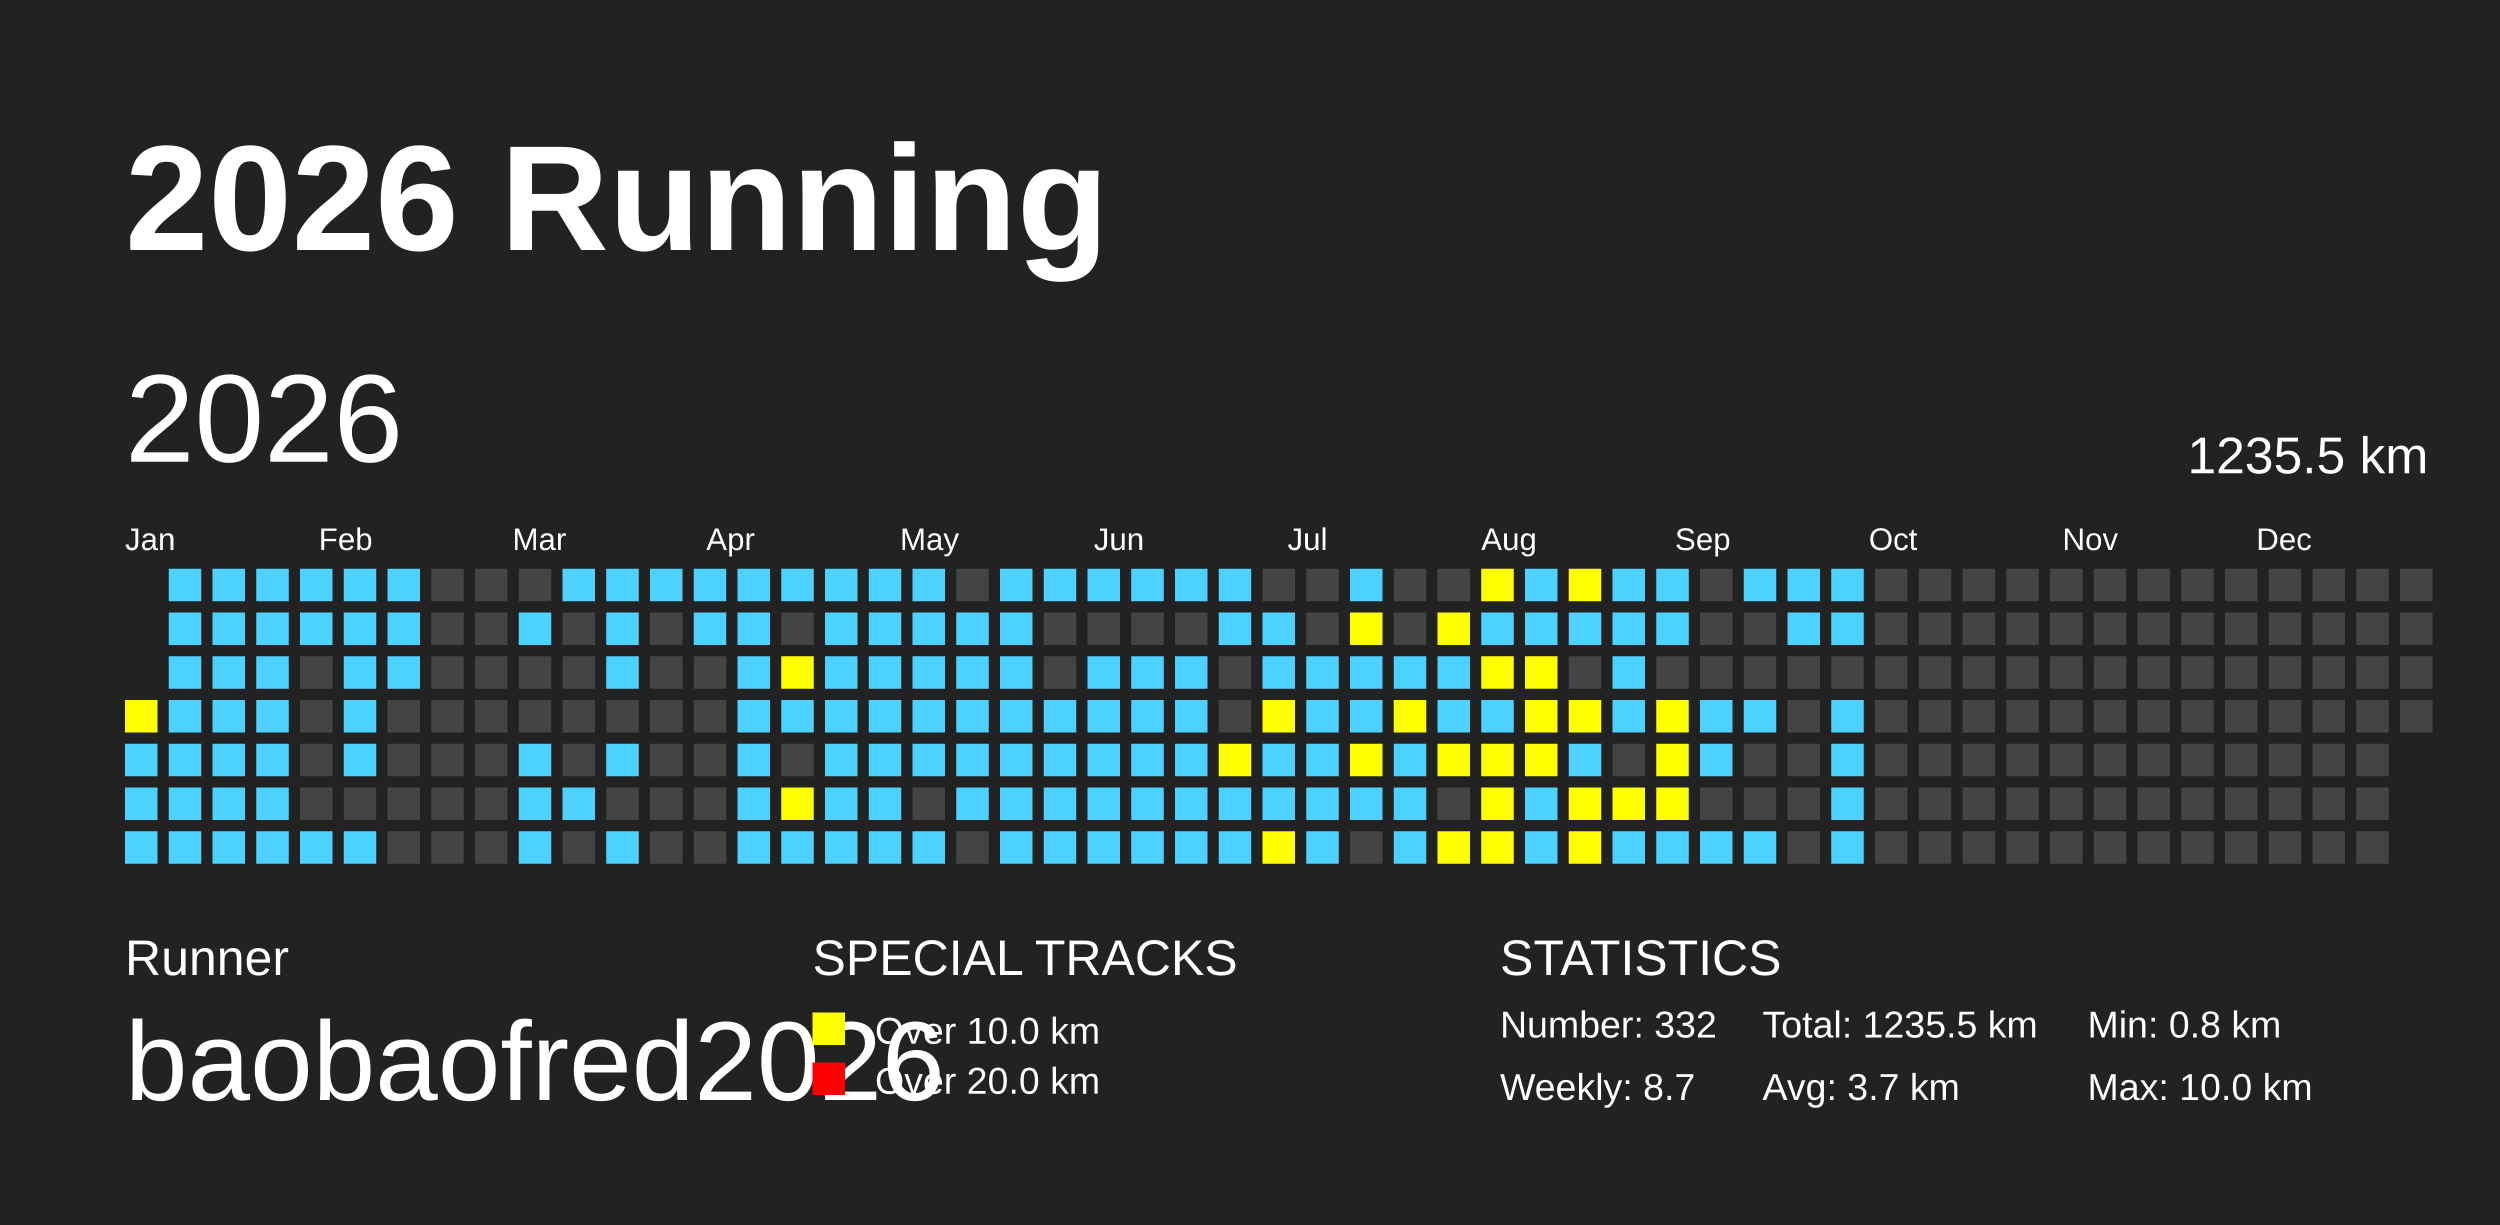
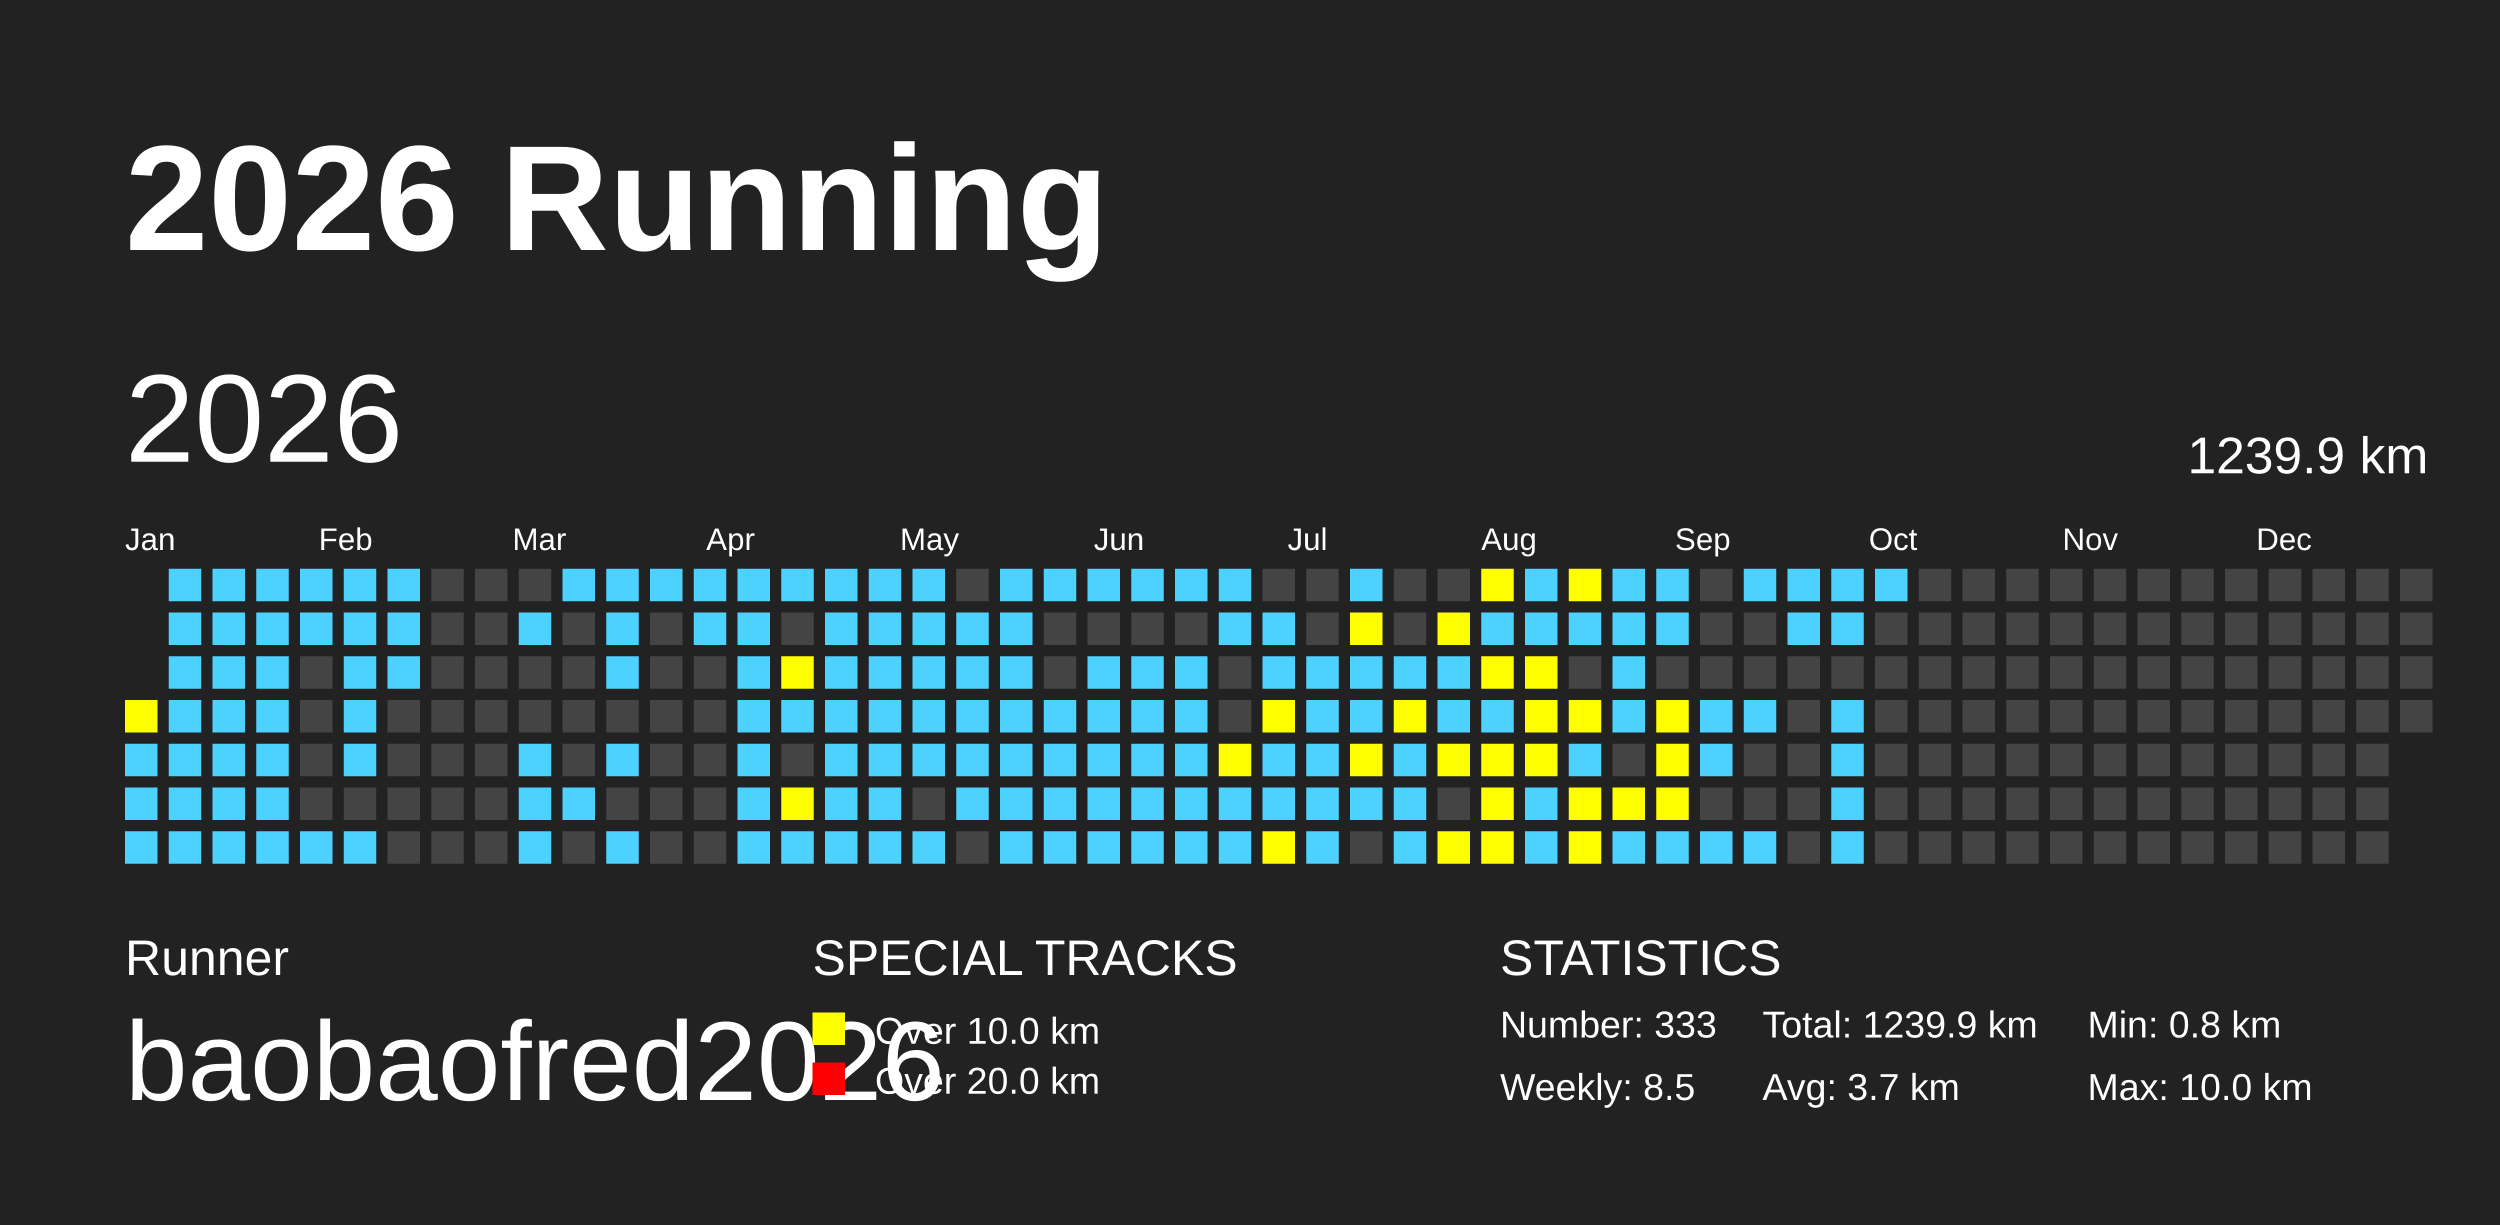
<svg xmlns="http://www.w3.org/2000/svg" baseProfile="full" height="98mm" version="1.1" viewBox="0,0,200,98" width="200mm">
  <defs />
  <rect fill="#222222" height="98" width="200" x="0" y="0" />
  <text fill="#FFFFFF" style="font-size:12px; font-family:Arial; font-weight:bold;" x="10" y="20">2026 Running</text>
  <text fill="#FFFFFF" style="font-size:4px; font-family:Arial" x="10" y="78">Runner</text>
  <text fill="#FFFFFF" style="font-size:9px; font-family:Arial" x="10" y="88">baobaofred2026</text>
  <text fill="#FFFFFF" style="font-size:4px; font-family:Arial" x="65" y="78">SPECIAL TRACKS</text>
  <rect fill="yellow" height="2.6" width="2.6" x="65" y="81" />
  <text fill="#FFFFFF" style="font-size:3px; font-family:Arial" x="70" y="83.5">Over 10.0 km</text>
  <rect fill="red" height="2.6" width="2.6" x="65" y="85" />
  <text fill="#FFFFFF" style="font-size:3px; font-family:Arial" x="70" y="87.5">Over 20.0 km</text>
  <text fill="#FFFFFF" style="font-size:4px; font-family:Arial" x="120" y="78">STATISTICS</text>
-   <text fill="#FFFFFF" style="font-size:3px; font-family:Arial" x="120" y="83">Number: 332</text>
-   <text fill="#FFFFFF" style="font-size:3px; font-family:Arial" x="120" y="88">Weekly: 8.7</text>
-   <text fill="#FFFFFF" style="font-size:3px; font-family:Arial" x="141" y="83">Total: 1235.5 km</text>
+   <text fill="#FFFFFF" style="font-size:3px; font-family:Arial" x="120" y="83">Number: 333</text>
+   <text fill="#FFFFFF" style="font-size:3px; font-family:Arial" x="120" y="88">Weekly: 8.5</text>
+   <text fill="#FFFFFF" style="font-size:3px; font-family:Arial" x="141" y="83">Total: 1239.9 km</text>
  <text fill="#FFFFFF" style="font-size:3px; font-family:Arial" x="141" y="88">Avg: 3.7 km</text>
  <text fill="#FFFFFF" style="font-size:3px; font-family:Arial" x="167" y="83">Min: 0.8 km</text>
  <text fill="#FFFFFF" style="font-size:3px; font-family:Arial" x="167" y="88">Max: 10.0 km</text>
  <text dominant-baseline="hanging" fill="#FFFFFF" style="font-size:10.0px; font-family:Arial;" x="10" y="30">2026</text>
-   <text dominant-baseline="hanging" fill="#FFFFFF" style="font-size:4.125px; font-family:Arial;" x="175" y="35">1235.5 km</text>
+   <text dominant-baseline="hanging" fill="#FFFFFF" style="font-size:4.125px; font-family:Arial;" x="175" y="35">1239.9 km</text>
  <text fill="#FFFFFF" style="font-size:2.5px; font-family:Arial" x="10.0" y="44">Jan</text>
  <text fill="#FFFFFF" style="font-size:2.5px; font-family:Arial" x="25.5" y="44">Feb</text>
  <text fill="#FFFFFF" style="font-size:2.5px; font-family:Arial" x="41.0" y="44">Mar</text>
  <text fill="#FFFFFF" style="font-size:2.5px; font-family:Arial" x="56.5" y="44">Apr</text>
  <text fill="#FFFFFF" style="font-size:2.5px; font-family:Arial" x="72.0" y="44">May</text>
  <text fill="#FFFFFF" style="font-size:2.5px; font-family:Arial" x="87.5" y="44">Jun</text>
  <text fill="#FFFFFF" style="font-size:2.5px; font-family:Arial" x="103.0" y="44">Jul</text>
  <text fill="#FFFFFF" style="font-size:2.5px; font-family:Arial" x="118.5" y="44">Aug</text>
  <text fill="#FFFFFF" style="font-size:2.5px; font-family:Arial" x="134.0" y="44">Sep</text>
  <text fill="#FFFFFF" style="font-size:2.5px; font-family:Arial" x="149.5" y="44">Oct</text>
  <text fill="#FFFFFF" style="font-size:2.5px; font-family:Arial" x="165.0" y="44">Nov</text>
  <text fill="#FFFFFF" style="font-size:2.5px; font-family:Arial" x="180.5" y="44">Dec</text>
  <rect fill="yellow" height="2.6" width="2.6" x="10.0" y="56.0" />
  <rect fill="#4DD2FF" height="2.6" width="2.6" x="10.0" y="59.5" />
  <rect fill="#4DD2FF" height="2.6" width="2.6" x="10.0" y="63.0" />
  <rect fill="#4DD2FF" height="2.6" width="2.6" x="10.0" y="66.5" />
  <rect fill="#4DD2FF" height="2.6" width="2.6" x="13.5" y="45.5" />
  <rect fill="#4DD2FF" height="2.6" width="2.6" x="13.5" y="49.0" />
  <rect fill="#4DD2FF" height="2.6" width="2.6" x="13.5" y="52.5" />
  <rect fill="#4DD2FF" height="2.6" width="2.6" x="13.5" y="56.0" />
  <rect fill="#4DD2FF" height="2.6" width="2.6" x="13.5" y="59.5" />
  <rect fill="#4DD2FF" height="2.6" width="2.6" x="13.5" y="63.0" />
  <rect fill="#4DD2FF" height="2.6" width="2.6" x="13.5" y="66.5" />
  <rect fill="#4DD2FF" height="2.6" width="2.6" x="17.0" y="45.5" />
  <rect fill="#4DD2FF" height="2.6" width="2.6" x="17.0" y="49.0" />
  <rect fill="#4DD2FF" height="2.6" width="2.6" x="17.0" y="52.5" />
  <rect fill="#4DD2FF" height="2.6" width="2.6" x="17.0" y="56.0" />
  <rect fill="#4DD2FF" height="2.6" width="2.6" x="17.0" y="59.5" />
  <rect fill="#4DD2FF" height="2.6" width="2.6" x="17.0" y="63.0" />
  <rect fill="#4DD2FF" height="2.6" width="2.6" x="17.0" y="66.5" />
  <rect fill="#4DD2FF" height="2.6" width="2.6" x="20.5" y="45.5" />
  <rect fill="#4DD2FF" height="2.6" width="2.6" x="20.5" y="49.0" />
  <rect fill="#4DD2FF" height="2.6" width="2.6" x="20.5" y="52.5" />
  <rect fill="#4DD2FF" height="2.6" width="2.6" x="20.5" y="56.0" />
  <rect fill="#4DD2FF" height="2.6" width="2.6" x="20.5" y="59.5" />
  <rect fill="#4DD2FF" height="2.6" width="2.6" x="20.5" y="63.0" />
  <rect fill="#4DD2FF" height="2.6" width="2.6" x="20.5" y="66.5" />
  <rect fill="#4DD2FF" height="2.6" width="2.6" x="24.0" y="45.5" />
  <rect fill="#4DD2FF" height="2.6" width="2.6" x="24.0" y="49.0" />
  <rect fill="#444444" height="2.6" width="2.6" x="24.0" y="52.5" />
  <rect fill="#444444" height="2.6" width="2.6" x="24.0" y="56.0" />
  <rect fill="#444444" height="2.6" width="2.6" x="24.0" y="59.5" />
  <rect fill="#444444" height="2.6" width="2.6" x="24.0" y="63.0" />
  <rect fill="#4DD2FF" height="2.6" width="2.6" x="24.0" y="66.5" />
  <rect fill="#4DD2FF" height="2.6" width="2.6" x="27.5" y="45.5" />
  <rect fill="#4DD2FF" height="2.6" width="2.6" x="27.5" y="49.0" />
  <rect fill="#4DD2FF" height="2.6" width="2.6" x="27.5" y="52.5" />
  <rect fill="#4DD2FF" height="2.6" width="2.6" x="27.5" y="56.0" />
  <rect fill="#4DD2FF" height="2.6" width="2.6" x="27.5" y="59.5" />
  <rect fill="#444444" height="2.6" width="2.6" x="27.5" y="63.0" />
  <rect fill="#4DD2FF" height="2.6" width="2.6" x="27.5" y="66.5" />
  <rect fill="#4DD2FF" height="2.6" width="2.6" x="31.0" y="45.5" />
  <rect fill="#4DD2FF" height="2.6" width="2.6" x="31.0" y="49.0" />
  <rect fill="#4DD2FF" height="2.6" width="2.6" x="31.0" y="52.5" />
  <rect fill="#444444" height="2.6" width="2.6" x="31.0" y="56.0" />
  <rect fill="#444444" height="2.6" width="2.6" x="31.0" y="59.5" />
  <rect fill="#444444" height="2.6" width="2.6" x="31.0" y="63.0" />
  <rect fill="#444444" height="2.6" width="2.6" x="31.0" y="66.5" />
  <rect fill="#444444" height="2.6" width="2.6" x="34.5" y="45.5" />
  <rect fill="#444444" height="2.6" width="2.6" x="34.5" y="49.0" />
  <rect fill="#444444" height="2.6" width="2.6" x="34.5" y="52.5" />
  <rect fill="#444444" height="2.6" width="2.6" x="34.5" y="56.0" />
  <rect fill="#444444" height="2.6" width="2.6" x="34.5" y="59.5" />
  <rect fill="#444444" height="2.6" width="2.6" x="34.5" y="63.0" />
  <rect fill="#444444" height="2.6" width="2.6" x="34.5" y="66.5" />
  <rect fill="#444444" height="2.6" width="2.6" x="38.0" y="45.5" />
  <rect fill="#444444" height="2.6" width="2.6" x="38.0" y="49.0" />
  <rect fill="#444444" height="2.6" width="2.6" x="38.0" y="52.5" />
  <rect fill="#444444" height="2.6" width="2.6" x="38.0" y="56.0" />
  <rect fill="#444444" height="2.6" width="2.6" x="38.0" y="59.5" />
  <rect fill="#444444" height="2.6" width="2.6" x="38.0" y="63.0" />
  <rect fill="#444444" height="2.6" width="2.6" x="38.0" y="66.5" />
  <rect fill="#444444" height="2.6" width="2.6" x="41.5" y="45.5" />
  <rect fill="#4DD2FF" height="2.6" width="2.6" x="41.5" y="49.0" />
  <rect fill="#444444" height="2.6" width="2.6" x="41.5" y="52.5" />
  <rect fill="#444444" height="2.6" width="2.6" x="41.5" y="56.0" />
  <rect fill="#4DD2FF" height="2.6" width="2.6" x="41.5" y="59.5" />
  <rect fill="#4DD2FF" height="2.6" width="2.6" x="41.5" y="63.0" />
  <rect fill="#4DD2FF" height="2.6" width="2.6" x="41.5" y="66.5" />
  <rect fill="#4DD2FF" height="2.6" width="2.6" x="45.0" y="45.5" />
  <rect fill="#444444" height="2.6" width="2.6" x="45.0" y="49.0" />
  <rect fill="#444444" height="2.6" width="2.6" x="45.0" y="52.5" />
  <rect fill="#444444" height="2.6" width="2.6" x="45.0" y="56.0" />
  <rect fill="#444444" height="2.6" width="2.6" x="45.0" y="59.5" />
  <rect fill="#4DD2FF" height="2.6" width="2.6" x="45.0" y="63.0" />
  <rect fill="#444444" height="2.6" width="2.6" x="45.0" y="66.5" />
  <rect fill="#4DD2FF" height="2.6" width="2.6" x="48.5" y="45.5" />
  <rect fill="#4DD2FF" height="2.6" width="2.6" x="48.5" y="49.0" />
  <rect fill="#4DD2FF" height="2.6" width="2.6" x="48.5" y="52.5" />
  <rect fill="#444444" height="2.6" width="2.6" x="48.5" y="56.0" />
  <rect fill="#4DD2FF" height="2.6" width="2.6" x="48.5" y="59.5" />
  <rect fill="#444444" height="2.6" width="2.6" x="48.5" y="63.0" />
  <rect fill="#4DD2FF" height="2.6" width="2.6" x="48.5" y="66.5" />
  <rect fill="#4DD2FF" height="2.6" width="2.6" x="52.0" y="45.5" />
  <rect fill="#444444" height="2.6" width="2.6" x="52.0" y="49.0" />
  <rect fill="#444444" height="2.6" width="2.6" x="52.0" y="52.5" />
  <rect fill="#444444" height="2.6" width="2.6" x="52.0" y="56.0" />
  <rect fill="#444444" height="2.6" width="2.6" x="52.0" y="59.5" />
  <rect fill="#444444" height="2.6" width="2.6" x="52.0" y="63.0" />
  <rect fill="#444444" height="2.6" width="2.6" x="52.0" y="66.5" />
  <rect fill="#4DD2FF" height="2.6" width="2.6" x="55.5" y="45.5" />
  <rect fill="#4DD2FF" height="2.6" width="2.6" x="55.5" y="49.0" />
  <rect fill="#444444" height="2.6" width="2.6" x="55.5" y="52.5" />
  <rect fill="#444444" height="2.6" width="2.6" x="55.5" y="56.0" />
  <rect fill="#444444" height="2.6" width="2.6" x="55.5" y="59.5" />
  <rect fill="#444444" height="2.6" width="2.6" x="55.5" y="63.0" />
  <rect fill="#444444" height="2.6" width="2.6" x="55.5" y="66.5" />
  <rect fill="#4DD2FF" height="2.6" width="2.6" x="59.0" y="45.5" />
  <rect fill="#4DD2FF" height="2.6" width="2.6" x="59.0" y="49.0" />
  <rect fill="#4DD2FF" height="2.6" width="2.6" x="59.0" y="52.5" />
  <rect fill="#4DD2FF" height="2.6" width="2.6" x="59.0" y="56.0" />
  <rect fill="#4DD2FF" height="2.6" width="2.6" x="59.0" y="59.5" />
  <rect fill="#4DD2FF" height="2.6" width="2.6" x="59.0" y="63.0" />
  <rect fill="#4DD2FF" height="2.6" width="2.6" x="59.0" y="66.5" />
  <rect fill="#4DD2FF" height="2.6" width="2.6" x="62.5" y="45.5" />
  <rect fill="#444444" height="2.6" width="2.6" x="62.5" y="49.0" />
  <rect fill="yellow" height="2.6" width="2.6" x="62.5" y="52.5" />
  <rect fill="#4DD2FF" height="2.6" width="2.6" x="62.5" y="56.0" />
  <rect fill="#444444" height="2.6" width="2.6" x="62.5" y="59.5" />
  <rect fill="yellow" height="2.6" width="2.6" x="62.5" y="63.0" />
  <rect fill="#4DD2FF" height="2.6" width="2.6" x="62.5" y="66.5" />
  <rect fill="#4DD2FF" height="2.6" width="2.6" x="66.0" y="45.5" />
  <rect fill="#4DD2FF" height="2.6" width="2.6" x="66.0" y="49.0" />
  <rect fill="#4DD2FF" height="2.6" width="2.6" x="66.0" y="52.5" />
  <rect fill="#4DD2FF" height="2.6" width="2.6" x="66.0" y="56.0" />
  <rect fill="#4DD2FF" height="2.6" width="2.6" x="66.0" y="59.5" />
  <rect fill="#4DD2FF" height="2.6" width="2.6" x="66.0" y="63.0" />
  <rect fill="#4DD2FF" height="2.6" width="2.6" x="66.0" y="66.5" />
  <rect fill="#4DD2FF" height="2.6" width="2.6" x="69.5" y="45.5" />
  <rect fill="#4DD2FF" height="2.6" width="2.6" x="69.5" y="49.0" />
  <rect fill="#4DD2FF" height="2.6" width="2.6" x="69.5" y="52.5" />
  <rect fill="#4DD2FF" height="2.6" width="2.6" x="69.5" y="56.0" />
  <rect fill="#4DD2FF" height="2.6" width="2.6" x="69.5" y="59.5" />
  <rect fill="#4DD2FF" height="2.6" width="2.6" x="69.5" y="63.0" />
  <rect fill="#4DD2FF" height="2.6" width="2.6" x="69.5" y="66.5" />
  <rect fill="#4DD2FF" height="2.6" width="2.6" x="73.0" y="45.5" />
  <rect fill="#4DD2FF" height="2.6" width="2.6" x="73.0" y="49.0" />
  <rect fill="#4DD2FF" height="2.6" width="2.6" x="73.0" y="52.5" />
  <rect fill="#4DD2FF" height="2.6" width="2.6" x="73.0" y="56.0" />
  <rect fill="#4DD2FF" height="2.6" width="2.6" x="73.0" y="59.5" />
  <rect fill="#444444" height="2.6" width="2.6" x="73.0" y="63.0" />
  <rect fill="#4DD2FF" height="2.6" width="2.6" x="73.0" y="66.5" />
  <rect fill="#444444" height="2.6" width="2.6" x="76.5" y="45.5" />
  <rect fill="#4DD2FF" height="2.6" width="2.6" x="76.5" y="49.0" />
  <rect fill="#4DD2FF" height="2.6" width="2.6" x="76.5" y="52.5" />
  <rect fill="#4DD2FF" height="2.6" width="2.6" x="76.5" y="56.0" />
  <rect fill="#4DD2FF" height="2.6" width="2.6" x="76.5" y="59.5" />
  <rect fill="#4DD2FF" height="2.6" width="2.6" x="76.5" y="63.0" />
  <rect fill="#444444" height="2.6" width="2.6" x="76.5" y="66.5" />
  <rect fill="#4DD2FF" height="2.6" width="2.6" x="80.0" y="45.5" />
  <rect fill="#4DD2FF" height="2.6" width="2.6" x="80.0" y="49.0" />
  <rect fill="#4DD2FF" height="2.6" width="2.6" x="80.0" y="52.5" />
  <rect fill="#4DD2FF" height="2.6" width="2.6" x="80.0" y="56.0" />
  <rect fill="#4DD2FF" height="2.6" width="2.6" x="80.0" y="59.5" />
  <rect fill="#4DD2FF" height="2.6" width="2.6" x="80.0" y="63.0" />
  <rect fill="#4DD2FF" height="2.6" width="2.6" x="80.0" y="66.5" />
  <rect fill="#4DD2FF" height="2.6" width="2.6" x="83.5" y="45.5" />
  <rect fill="#444444" height="2.6" width="2.6" x="83.5" y="49.0" />
  <rect fill="#444444" height="2.6" width="2.6" x="83.5" y="52.5" />
  <rect fill="#4DD2FF" height="2.6" width="2.6" x="83.5" y="56.0" />
  <rect fill="#4DD2FF" height="2.6" width="2.6" x="83.5" y="59.5" />
  <rect fill="#4DD2FF" height="2.6" width="2.6" x="83.5" y="63.0" />
  <rect fill="#4DD2FF" height="2.6" width="2.6" x="83.5" y="66.5" />
  <rect fill="#4DD2FF" height="2.6" width="2.6" x="87.0" y="45.5" />
  <rect fill="#444444" height="2.6" width="2.6" x="87.0" y="49.0" />
  <rect fill="#4DD2FF" height="2.6" width="2.6" x="87.0" y="52.5" />
  <rect fill="#4DD2FF" height="2.6" width="2.6" x="87.0" y="56.0" />
  <rect fill="#4DD2FF" height="2.6" width="2.6" x="87.0" y="59.5" />
  <rect fill="#4DD2FF" height="2.6" width="2.6" x="87.0" y="63.0" />
  <rect fill="#4DD2FF" height="2.6" width="2.6" x="87.0" y="66.5" />
  <rect fill="#4DD2FF" height="2.6" width="2.6" x="90.5" y="45.5" />
  <rect fill="#444444" height="2.6" width="2.6" x="90.5" y="49.0" />
  <rect fill="#4DD2FF" height="2.6" width="2.6" x="90.5" y="52.5" />
  <rect fill="#4DD2FF" height="2.6" width="2.6" x="90.5" y="56.0" />
  <rect fill="#4DD2FF" height="2.6" width="2.6" x="90.5" y="59.5" />
  <rect fill="#4DD2FF" height="2.6" width="2.6" x="90.5" y="63.0" />
  <rect fill="#4DD2FF" height="2.6" width="2.6" x="90.5" y="66.5" />
  <rect fill="#4DD2FF" height="2.6" width="2.6" x="94.0" y="45.5" />
  <rect fill="#444444" height="2.6" width="2.6" x="94.0" y="49.0" />
  <rect fill="#4DD2FF" height="2.6" width="2.6" x="94.0" y="52.5" />
  <rect fill="#4DD2FF" height="2.6" width="2.6" x="94.0" y="56.0" />
  <rect fill="#4DD2FF" height="2.6" width="2.6" x="94.0" y="59.5" />
  <rect fill="#4DD2FF" height="2.6" width="2.6" x="94.0" y="63.0" />
  <rect fill="#4DD2FF" height="2.6" width="2.6" x="94.0" y="66.5" />
  <rect fill="#4DD2FF" height="2.6" width="2.6" x="97.5" y="45.5" />
  <rect fill="#4DD2FF" height="2.6" width="2.6" x="97.5" y="49.0" />
  <rect fill="#444444" height="2.6" width="2.6" x="97.5" y="52.5" />
  <rect fill="#444444" height="2.6" width="2.6" x="97.5" y="56.0" />
  <rect fill="yellow" height="2.6" width="2.6" x="97.5" y="59.5" />
  <rect fill="#4DD2FF" height="2.6" width="2.6" x="97.5" y="63.0" />
  <rect fill="#4DD2FF" height="2.6" width="2.6" x="97.5" y="66.5" />
  <rect fill="#444444" height="2.6" width="2.6" x="101.0" y="45.5" />
  <rect fill="#4DD2FF" height="2.6" width="2.6" x="101.0" y="49.0" />
  <rect fill="#4DD2FF" height="2.6" width="2.6" x="101.0" y="52.5" />
  <rect fill="yellow" height="2.6" width="2.6" x="101.0" y="56.0" />
  <rect fill="#4DD2FF" height="2.6" width="2.6" x="101.0" y="59.5" />
  <rect fill="#4DD2FF" height="2.6" width="2.6" x="101.0" y="63.0" />
  <rect fill="yellow" height="2.6" width="2.6" x="101.0" y="66.5" />
  <rect fill="#444444" height="2.6" width="2.6" x="104.5" y="45.5" />
  <rect fill="#444444" height="2.6" width="2.6" x="104.5" y="49.0" />
  <rect fill="#4DD2FF" height="2.6" width="2.6" x="104.5" y="52.5" />
  <rect fill="#4DD2FF" height="2.6" width="2.6" x="104.5" y="56.0" />
  <rect fill="#4DD2FF" height="2.6" width="2.6" x="104.5" y="59.5" />
  <rect fill="#4DD2FF" height="2.6" width="2.6" x="104.5" y="63.0" />
  <rect fill="#4DD2FF" height="2.6" width="2.6" x="104.5" y="66.5" />
  <rect fill="#4DD2FF" height="2.6" width="2.6" x="108.0" y="45.5" />
  <rect fill="yellow" height="2.6" width="2.6" x="108.0" y="49.0" />
  <rect fill="#4DD2FF" height="2.6" width="2.6" x="108.0" y="52.5" />
  <rect fill="#4DD2FF" height="2.6" width="2.6" x="108.0" y="56.0" />
  <rect fill="yellow" height="2.6" width="2.6" x="108.0" y="59.5" />
  <rect fill="#4DD2FF" height="2.6" width="2.6" x="108.0" y="63.0" />
  <rect fill="#444444" height="2.6" width="2.6" x="108.0" y="66.5" />
  <rect fill="#444444" height="2.6" width="2.6" x="111.5" y="45.5" />
  <rect fill="#444444" height="2.6" width="2.6" x="111.5" y="49.0" />
  <rect fill="#4DD2FF" height="2.6" width="2.6" x="111.5" y="52.5" />
  <rect fill="yellow" height="2.6" width="2.6" x="111.5" y="56.0" />
  <rect fill="#4DD2FF" height="2.6" width="2.6" x="111.5" y="59.5" />
  <rect fill="#4DD2FF" height="2.6" width="2.6" x="111.5" y="63.0" />
  <rect fill="#4DD2FF" height="2.6" width="2.6" x="111.5" y="66.5" />
  <rect fill="#444444" height="2.6" width="2.6" x="115.0" y="45.5" />
  <rect fill="yellow" height="2.6" width="2.6" x="115.0" y="49.0" />
  <rect fill="#4DD2FF" height="2.6" width="2.6" x="115.0" y="52.5" />
  <rect fill="#4DD2FF" height="2.6" width="2.6" x="115.0" y="56.0" />
  <rect fill="yellow" height="2.6" width="2.6" x="115.0" y="59.5" />
  <rect fill="#444444" height="2.6" width="2.6" x="115.0" y="63.0" />
  <rect fill="yellow" height="2.6" width="2.6" x="115.0" y="66.5" />
  <rect fill="yellow" height="2.6" width="2.6" x="118.5" y="45.5" />
  <rect fill="#4DD2FF" height="2.6" width="2.6" x="118.5" y="49.0" />
  <rect fill="yellow" height="2.6" width="2.6" x="118.5" y="52.5" />
  <rect fill="#4DD2FF" height="2.6" width="2.6" x="118.5" y="56.0" />
  <rect fill="yellow" height="2.6" width="2.6" x="118.5" y="59.5" />
  <rect fill="yellow" height="2.6" width="2.6" x="118.5" y="63.0" />
  <rect fill="yellow" height="2.6" width="2.6" x="118.5" y="66.5" />
  <rect fill="#4DD2FF" height="2.6" width="2.6" x="122.0" y="45.5" />
  <rect fill="#4DD2FF" height="2.6" width="2.6" x="122.0" y="49.0" />
  <rect fill="yellow" height="2.6" width="2.6" x="122.0" y="52.5" />
  <rect fill="yellow" height="2.6" width="2.6" x="122.0" y="56.0" />
  <rect fill="yellow" height="2.6" width="2.6" x="122.0" y="59.5" />
  <rect fill="#4DD2FF" height="2.6" width="2.6" x="122.0" y="63.0" />
  <rect fill="#4DD2FF" height="2.6" width="2.6" x="122.0" y="66.5" />
  <rect fill="yellow" height="2.6" width="2.6" x="125.5" y="45.5" />
  <rect fill="#4DD2FF" height="2.6" width="2.6" x="125.5" y="49.0" />
  <rect fill="#444444" height="2.6" width="2.6" x="125.5" y="52.5" />
  <rect fill="yellow" height="2.6" width="2.6" x="125.5" y="56.0" />
  <rect fill="#4DD2FF" height="2.6" width="2.6" x="125.5" y="59.5" />
  <rect fill="yellow" height="2.6" width="2.6" x="125.5" y="63.0" />
  <rect fill="yellow" height="2.6" width="2.6" x="125.5" y="66.5" />
  <rect fill="#4DD2FF" height="2.6" width="2.6" x="129.0" y="45.5" />
  <rect fill="#4DD2FF" height="2.6" width="2.6" x="129.0" y="49.0" />
  <rect fill="#4DD2FF" height="2.6" width="2.6" x="129.0" y="52.5" />
  <rect fill="#4DD2FF" height="2.6" width="2.6" x="129.0" y="56.0" />
  <rect fill="#444444" height="2.6" width="2.6" x="129.0" y="59.5" />
  <rect fill="yellow" height="2.6" width="2.6" x="129.0" y="63.0" />
  <rect fill="#4DD2FF" height="2.6" width="2.6" x="129.0" y="66.5" />
  <rect fill="#4DD2FF" height="2.6" width="2.6" x="132.5" y="45.5" />
  <rect fill="#4DD2FF" height="2.6" width="2.6" x="132.5" y="49.0" />
  <rect fill="#444444" height="2.6" width="2.6" x="132.5" y="52.5" />
  <rect fill="yellow" height="2.6" width="2.6" x="132.5" y="56.0" />
  <rect fill="yellow" height="2.6" width="2.6" x="132.5" y="59.5" />
  <rect fill="yellow" height="2.6" width="2.6" x="132.5" y="63.0" />
  <rect fill="#4DD2FF" height="2.6" width="2.6" x="132.5" y="66.5" />
  <rect fill="#444444" height="2.6" width="2.6" x="136.0" y="45.5" />
  <rect fill="#444444" height="2.6" width="2.6" x="136.0" y="49.0" />
  <rect fill="#444444" height="2.6" width="2.6" x="136.0" y="52.5" />
  <rect fill="#4DD2FF" height="2.6" width="2.6" x="136.0" y="56.0" />
  <rect fill="#4DD2FF" height="2.6" width="2.6" x="136.0" y="59.5" />
  <rect fill="#444444" height="2.6" width="2.6" x="136.0" y="63.0" />
  <rect fill="#4DD2FF" height="2.6" width="2.6" x="136.0" y="66.5" />
  <rect fill="#4DD2FF" height="2.6" width="2.6" x="139.5" y="45.5" />
  <rect fill="#444444" height="2.6" width="2.6" x="139.5" y="49.0" />
  <rect fill="#444444" height="2.6" width="2.6" x="139.5" y="52.5" />
  <rect fill="#4DD2FF" height="2.6" width="2.6" x="139.5" y="56.0" />
  <rect fill="#444444" height="2.6" width="2.6" x="139.5" y="59.5" />
  <rect fill="#444444" height="2.6" width="2.6" x="139.5" y="63.0" />
  <rect fill="#4DD2FF" height="2.6" width="2.6" x="139.5" y="66.5" />
  <rect fill="#4DD2FF" height="2.6" width="2.6" x="143.0" y="45.5" />
  <rect fill="#4DD2FF" height="2.6" width="2.6" x="143.0" y="49.0" />
  <rect fill="#444444" height="2.6" width="2.6" x="143.0" y="52.5" />
  <rect fill="#444444" height="2.6" width="2.6" x="143.0" y="56.0" />
  <rect fill="#444444" height="2.6" width="2.6" x="143.0" y="59.5" />
  <rect fill="#444444" height="2.6" width="2.6" x="143.0" y="63.0" />
  <rect fill="#444444" height="2.6" width="2.6" x="143.0" y="66.5" />
  <rect fill="#4DD2FF" height="2.6" width="2.6" x="146.5" y="45.5" />
  <rect fill="#4DD2FF" height="2.6" width="2.6" x="146.5" y="49.0" />
  <rect fill="#444444" height="2.6" width="2.6" x="146.5" y="52.5" />
  <rect fill="#4DD2FF" height="2.6" width="2.6" x="146.5" y="56.0" />
  <rect fill="#4DD2FF" height="2.6" width="2.6" x="146.5" y="59.5" />
  <rect fill="#4DD2FF" height="2.6" width="2.6" x="146.5" y="63.0" />
  <rect fill="#4DD2FF" height="2.6" width="2.6" x="146.5" y="66.5" />
-   <rect fill="#444444" height="2.6" width="2.6" x="150.0" y="45.5" />
+   <rect fill="#4DD2FF" height="2.6" width="2.6" x="150.0" y="45.5" />
  <rect fill="#444444" height="2.6" width="2.6" x="150.0" y="49.0" />
  <rect fill="#444444" height="2.6" width="2.6" x="150.0" y="52.5" />
  <rect fill="#444444" height="2.6" width="2.6" x="150.0" y="56.0" />
  <rect fill="#444444" height="2.6" width="2.6" x="150.0" y="59.5" />
  <rect fill="#444444" height="2.6" width="2.6" x="150.0" y="63.0" />
  <rect fill="#444444" height="2.6" width="2.6" x="150.0" y="66.5" />
  <rect fill="#444444" height="2.6" width="2.6" x="153.5" y="45.5" />
  <rect fill="#444444" height="2.6" width="2.6" x="153.5" y="49.0" />
  <rect fill="#444444" height="2.6" width="2.6" x="153.5" y="52.5" />
  <rect fill="#444444" height="2.6" width="2.6" x="153.5" y="56.0" />
  <rect fill="#444444" height="2.6" width="2.6" x="153.5" y="59.5" />
  <rect fill="#444444" height="2.6" width="2.6" x="153.5" y="63.0" />
  <rect fill="#444444" height="2.6" width="2.6" x="153.5" y="66.5" />
  <rect fill="#444444" height="2.6" width="2.6" x="157.0" y="45.5" />
  <rect fill="#444444" height="2.6" width="2.6" x="157.0" y="49.0" />
  <rect fill="#444444" height="2.6" width="2.6" x="157.0" y="52.5" />
  <rect fill="#444444" height="2.6" width="2.6" x="157.0" y="56.0" />
  <rect fill="#444444" height="2.6" width="2.6" x="157.0" y="59.5" />
  <rect fill="#444444" height="2.6" width="2.6" x="157.0" y="63.0" />
  <rect fill="#444444" height="2.6" width="2.6" x="157.0" y="66.5" />
  <rect fill="#444444" height="2.6" width="2.6" x="160.5" y="45.5" />
  <rect fill="#444444" height="2.6" width="2.6" x="160.5" y="49.0" />
  <rect fill="#444444" height="2.6" width="2.6" x="160.5" y="52.5" />
  <rect fill="#444444" height="2.6" width="2.6" x="160.5" y="56.0" />
  <rect fill="#444444" height="2.6" width="2.6" x="160.5" y="59.5" />
  <rect fill="#444444" height="2.6" width="2.6" x="160.5" y="63.0" />
  <rect fill="#444444" height="2.6" width="2.6" x="160.5" y="66.5" />
  <rect fill="#444444" height="2.6" width="2.6" x="164.0" y="45.5" />
  <rect fill="#444444" height="2.6" width="2.6" x="164.0" y="49.0" />
  <rect fill="#444444" height="2.6" width="2.6" x="164.0" y="52.5" />
  <rect fill="#444444" height="2.6" width="2.6" x="164.0" y="56.0" />
  <rect fill="#444444" height="2.6" width="2.6" x="164.0" y="59.5" />
  <rect fill="#444444" height="2.6" width="2.6" x="164.0" y="63.0" />
  <rect fill="#444444" height="2.6" width="2.6" x="164.0" y="66.5" />
  <rect fill="#444444" height="2.6" width="2.6" x="167.5" y="45.5" />
  <rect fill="#444444" height="2.6" width="2.6" x="167.5" y="49.0" />
  <rect fill="#444444" height="2.6" width="2.6" x="167.5" y="52.5" />
  <rect fill="#444444" height="2.6" width="2.6" x="167.5" y="56.0" />
  <rect fill="#444444" height="2.6" width="2.6" x="167.5" y="59.5" />
  <rect fill="#444444" height="2.6" width="2.6" x="167.5" y="63.0" />
  <rect fill="#444444" height="2.6" width="2.6" x="167.5" y="66.5" />
  <rect fill="#444444" height="2.6" width="2.6" x="171.0" y="45.5" />
  <rect fill="#444444" height="2.6" width="2.6" x="171.0" y="49.0" />
  <rect fill="#444444" height="2.6" width="2.6" x="171.0" y="52.5" />
  <rect fill="#444444" height="2.6" width="2.6" x="171.0" y="56.0" />
  <rect fill="#444444" height="2.6" width="2.6" x="171.0" y="59.5" />
  <rect fill="#444444" height="2.6" width="2.6" x="171.0" y="63.0" />
  <rect fill="#444444" height="2.6" width="2.6" x="171.0" y="66.5" />
  <rect fill="#444444" height="2.6" width="2.6" x="174.5" y="45.5" />
  <rect fill="#444444" height="2.6" width="2.6" x="174.5" y="49.0" />
  <rect fill="#444444" height="2.6" width="2.6" x="174.5" y="52.5" />
  <rect fill="#444444" height="2.6" width="2.6" x="174.5" y="56.0" />
  <rect fill="#444444" height="2.6" width="2.6" x="174.5" y="59.5" />
  <rect fill="#444444" height="2.6" width="2.6" x="174.5" y="63.0" />
  <rect fill="#444444" height="2.6" width="2.6" x="174.5" y="66.5" />
  <rect fill="#444444" height="2.6" width="2.6" x="178.0" y="45.5" />
  <rect fill="#444444" height="2.6" width="2.6" x="178.0" y="49.0" />
  <rect fill="#444444" height="2.6" width="2.6" x="178.0" y="52.5" />
  <rect fill="#444444" height="2.6" width="2.6" x="178.0" y="56.0" />
  <rect fill="#444444" height="2.6" width="2.6" x="178.0" y="59.5" />
  <rect fill="#444444" height="2.6" width="2.6" x="178.0" y="63.0" />
  <rect fill="#444444" height="2.6" width="2.6" x="178.0" y="66.5" />
  <rect fill="#444444" height="2.6" width="2.6" x="181.5" y="45.5" />
  <rect fill="#444444" height="2.6" width="2.6" x="181.5" y="49.0" />
  <rect fill="#444444" height="2.6" width="2.6" x="181.5" y="52.5" />
  <rect fill="#444444" height="2.6" width="2.6" x="181.5" y="56.0" />
  <rect fill="#444444" height="2.6" width="2.6" x="181.5" y="59.5" />
  <rect fill="#444444" height="2.6" width="2.6" x="181.5" y="63.0" />
  <rect fill="#444444" height="2.6" width="2.6" x="181.5" y="66.5" />
  <rect fill="#444444" height="2.6" width="2.6" x="185.0" y="45.5" />
  <rect fill="#444444" height="2.6" width="2.6" x="185.0" y="49.0" />
  <rect fill="#444444" height="2.6" width="2.6" x="185.0" y="52.5" />
  <rect fill="#444444" height="2.6" width="2.6" x="185.0" y="56.0" />
  <rect fill="#444444" height="2.6" width="2.6" x="185.0" y="59.5" />
  <rect fill="#444444" height="2.6" width="2.6" x="185.0" y="63.0" />
  <rect fill="#444444" height="2.6" width="2.6" x="185.0" y="66.5" />
  <rect fill="#444444" height="2.6" width="2.6" x="188.5" y="45.5" />
  <rect fill="#444444" height="2.6" width="2.6" x="188.5" y="49.0" />
  <rect fill="#444444" height="2.6" width="2.6" x="188.5" y="52.5" />
  <rect fill="#444444" height="2.6" width="2.6" x="188.5" y="56.0" />
  <rect fill="#444444" height="2.6" width="2.6" x="188.5" y="59.5" />
  <rect fill="#444444" height="2.6" width="2.6" x="188.5" y="63.0" />
  <rect fill="#444444" height="2.6" width="2.6" x="188.5" y="66.5" />
  <rect fill="#444444" height="2.6" width="2.6" x="192.0" y="45.5" />
  <rect fill="#444444" height="2.6" width="2.6" x="192.0" y="49.0" />
  <rect fill="#444444" height="2.6" width="2.6" x="192.0" y="52.5" />
  <rect fill="#444444" height="2.6" width="2.6" x="192.0" y="56.0" />
</svg>
